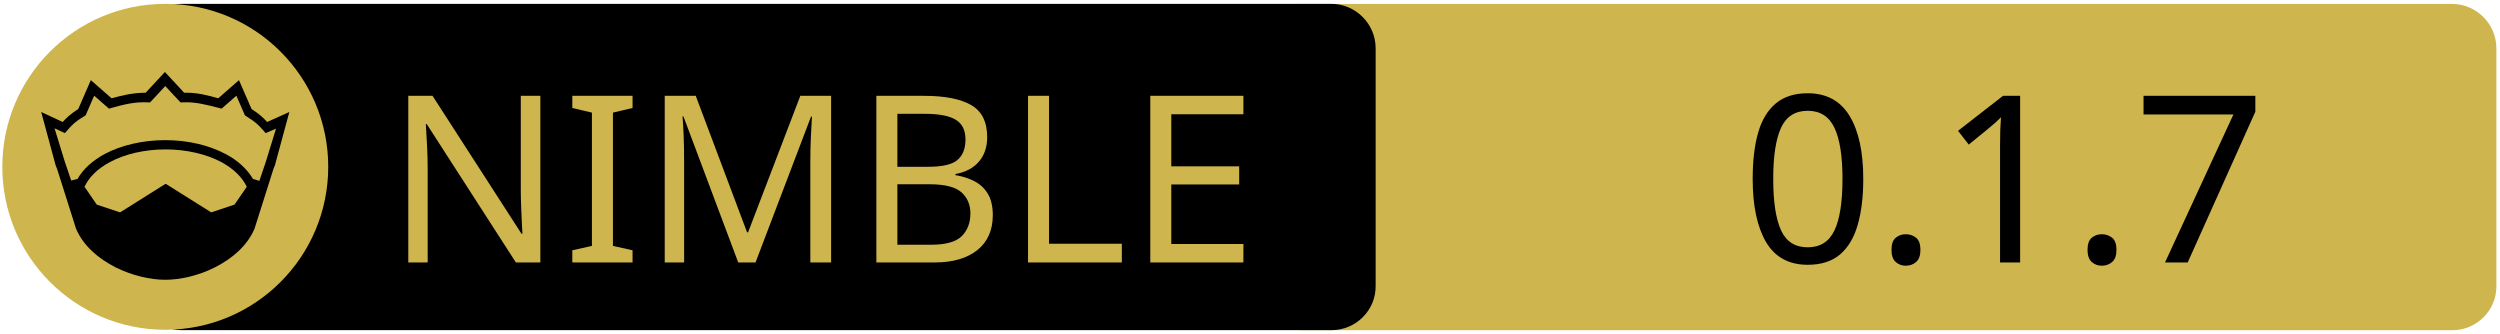
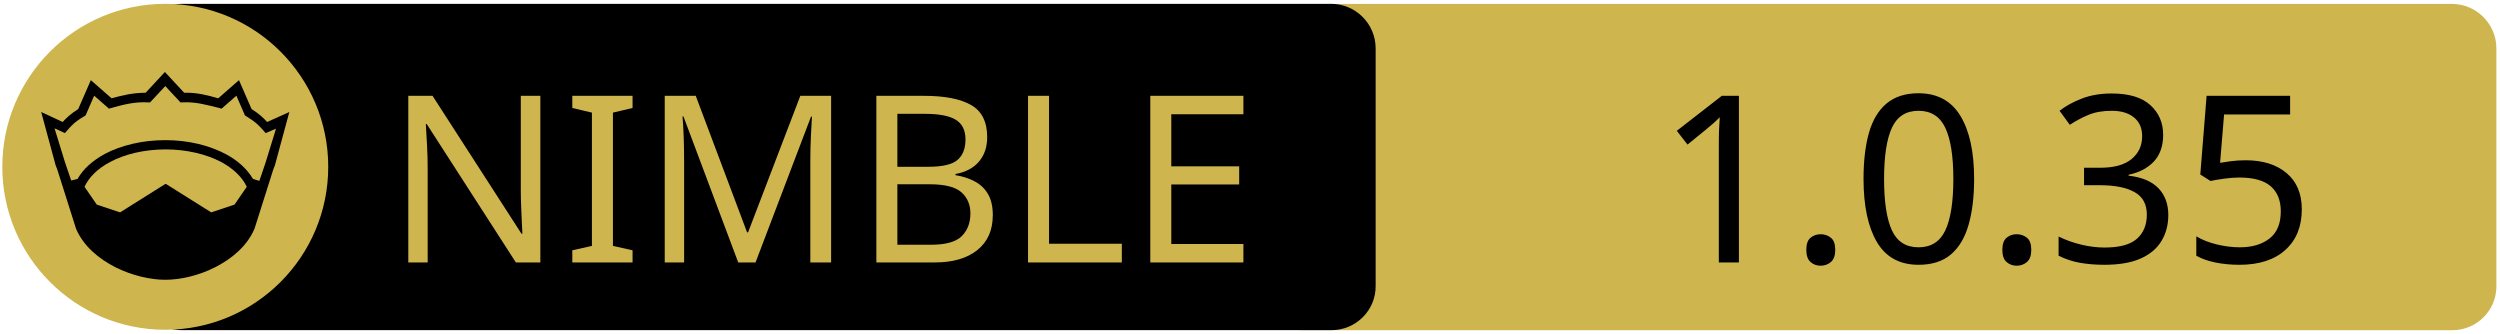
<svg xmlns="http://www.w3.org/2000/svg" xmlns:xlink="http://www.w3.org/1999/xlink" width="675" height="90" xml:space="preserve" version="1.1">
-   <a xlink:href="https://github.com/openpeeps/datpkgr">
+   <a xlink:href="https://github.com/Niminem/cursorsdk">
    <g>
      <path fill="#CEB54D" id="svg_15" d="m662.123,89.159l-310.5,0c-6.6,0 -12,-5.4 -12,-12l0,-64.1c0,-6.6 5.4,-12 12,-12l310.4,0c6.6,0 12,5.4 12,12l0,64.1c0.1,6.6 -5.3,12 -11.9,12z" />
      <path id="svg_1" d="m359.524,89.139l-310.5,0c-6.6,0 -12,-5.4 -12,-12l0,-64.1c0,-6.6 5.4,-12 12,-12l310.4,0c6.6,0 12,5.4 12,12l0,64.1c0.1,6.6 -5.3,12 -11.9,12z" />
      <rect id="svg_2" fill="none" height="45.9" width="315.3" class="st0" y="24.539" x="60.224" />
      <circle id="svg_4" fill="#CEB54D" r="44" cy="45.039" cx="44.624" class="st1" />
      <g id="XMLID_4_">
        <path id="svg_5" d="m78.124,30.239l-3.9,14.4l-0.4,1l-5.1,16.1c0,0 0,0 0,0c-2,4.7 -6.1,8.1 -10.6,10.4c-4.5,2.3 -9.5,3.4 -13.5,3.4c-4,0 -8.9,-1.1 -13.5,-3.4c-4.5,-2.3 -8.6,-5.7 -10.6,-10.4c0,0 0,0 0,0l-5.1,-16.1l-0.4,-1l-3.9,-14.4l5.8,2.7c0.9,-1 2,-2.1 4.2,-3.5l3.4,-7.8l5.6,4.9c2.9,-0.8 5.8,-1.5 9.2,-1.5l5.2,-5.6l5.2,5.6c3.4,-0.1 6.4,0.7 9.2,1.5l5.6,-4.9l3.4,7.8c2.2,1.4 3.3,2.5 4.2,3.5l6,-2.7z" />
        <g id="XMLID_6_">
          <g id="svg_6">
            <path id="svg_7" fill="#CEB54D" d="m66.624,50.439l-3.3,4.8l-6.3,2.1l-12.1,-7.6c-0.1,-0.1 -0.3,-0.1 -0.4,0l-12.1,7.6l-6.3,-2.1l-3.3,-4.8c1.2,-2.6 3.5,-4.9 6.9,-6.7c3.9,-2.1 9.2,-3.4 15,-3.4c5.7,0 11,1.3 15,3.4c3.3,1.8 5.7,4.1 6.9,6.7z" class="st1" />
          </g>
          <g id="svg_8" />
        </g>
        <g id="XMLID_5_">
          <g id="svg_9">
            <path id="svg_10" fill="#CEB54D" d="m74.524,34.739l-2.8,9.1l-1.7,5l-1.6,-0.5c0,0 -0.1,0 -0.1,0c-1.6,-2.7 -4.2,-5.1 -7.5,-6.8c-4.4,-2.3 -10,-3.7 -16.2,-3.7c-6.2,0 -11.9,1.4 -16.3,3.7c-3.3,1.8 -5.9,4.1 -7.4,6.8c0,0 -0.1,0 -0.1,0l-1.6,0.4l-1.7,-5l-2.8,-9.1l2.8,1.3l0.6,-0.7c1.2,-1.3 1.8,-2.2 4.7,-3.9l0.3,-0.2l2.3,-5.3l4,3.5l0.7,-0.2c3.2,-0.9 6.3,-1.7 9.8,-1.5l0.6,0l4.1,-4.4l4.1,4.4l0.6,0c3.5,-0.2 6.5,0.7 9.8,1.5l0.7,0.2l4,-3.5l2.3,5.3l0.3,0.2c2.9,1.8 3.5,2.6 4.7,3.9l0.6,0.7l2.8,-1.2z" class="st1" />
          </g>
          <g id="svg_11" />
        </g>
      </g>
      <text x="-442" y="-350.021" id="svg_16" font-size="63px" font-family="'PT Sans Caption', 'Tahoma', 'Helvetica Neue Medium', 'PT Sans', sans-serif" fill="#CEB54D" class="st1 st2 st3" transform="matrix(1 0 0 1 546.13 420.879)">NIMBLE</text>
-       <text x="-76.0" y="-350.012" id="svg_17" font-size="63.012px" font-family="'PT Sans Caption', 'Tahoma', 'Helvetica Neue Medium', 'PT Sans', sans-serif" fill="#000000" class="st1 st2 st3" transform="matrix(1 0 0 1 546.13 420.879)">0.1.7</text>
+       <text x="-99.0" y="-350.012" id="svg_17" font-size="63.012px" font-family="'PT Sans Caption', 'Tahoma', 'Helvetica Neue Medium', 'PT Sans', sans-serif" fill="#000000" class="st1 st2 st3" transform="matrix(1 0 0 1 546.13 420.879)">1.0.35</text>
    </g>
  </a>
</svg>
